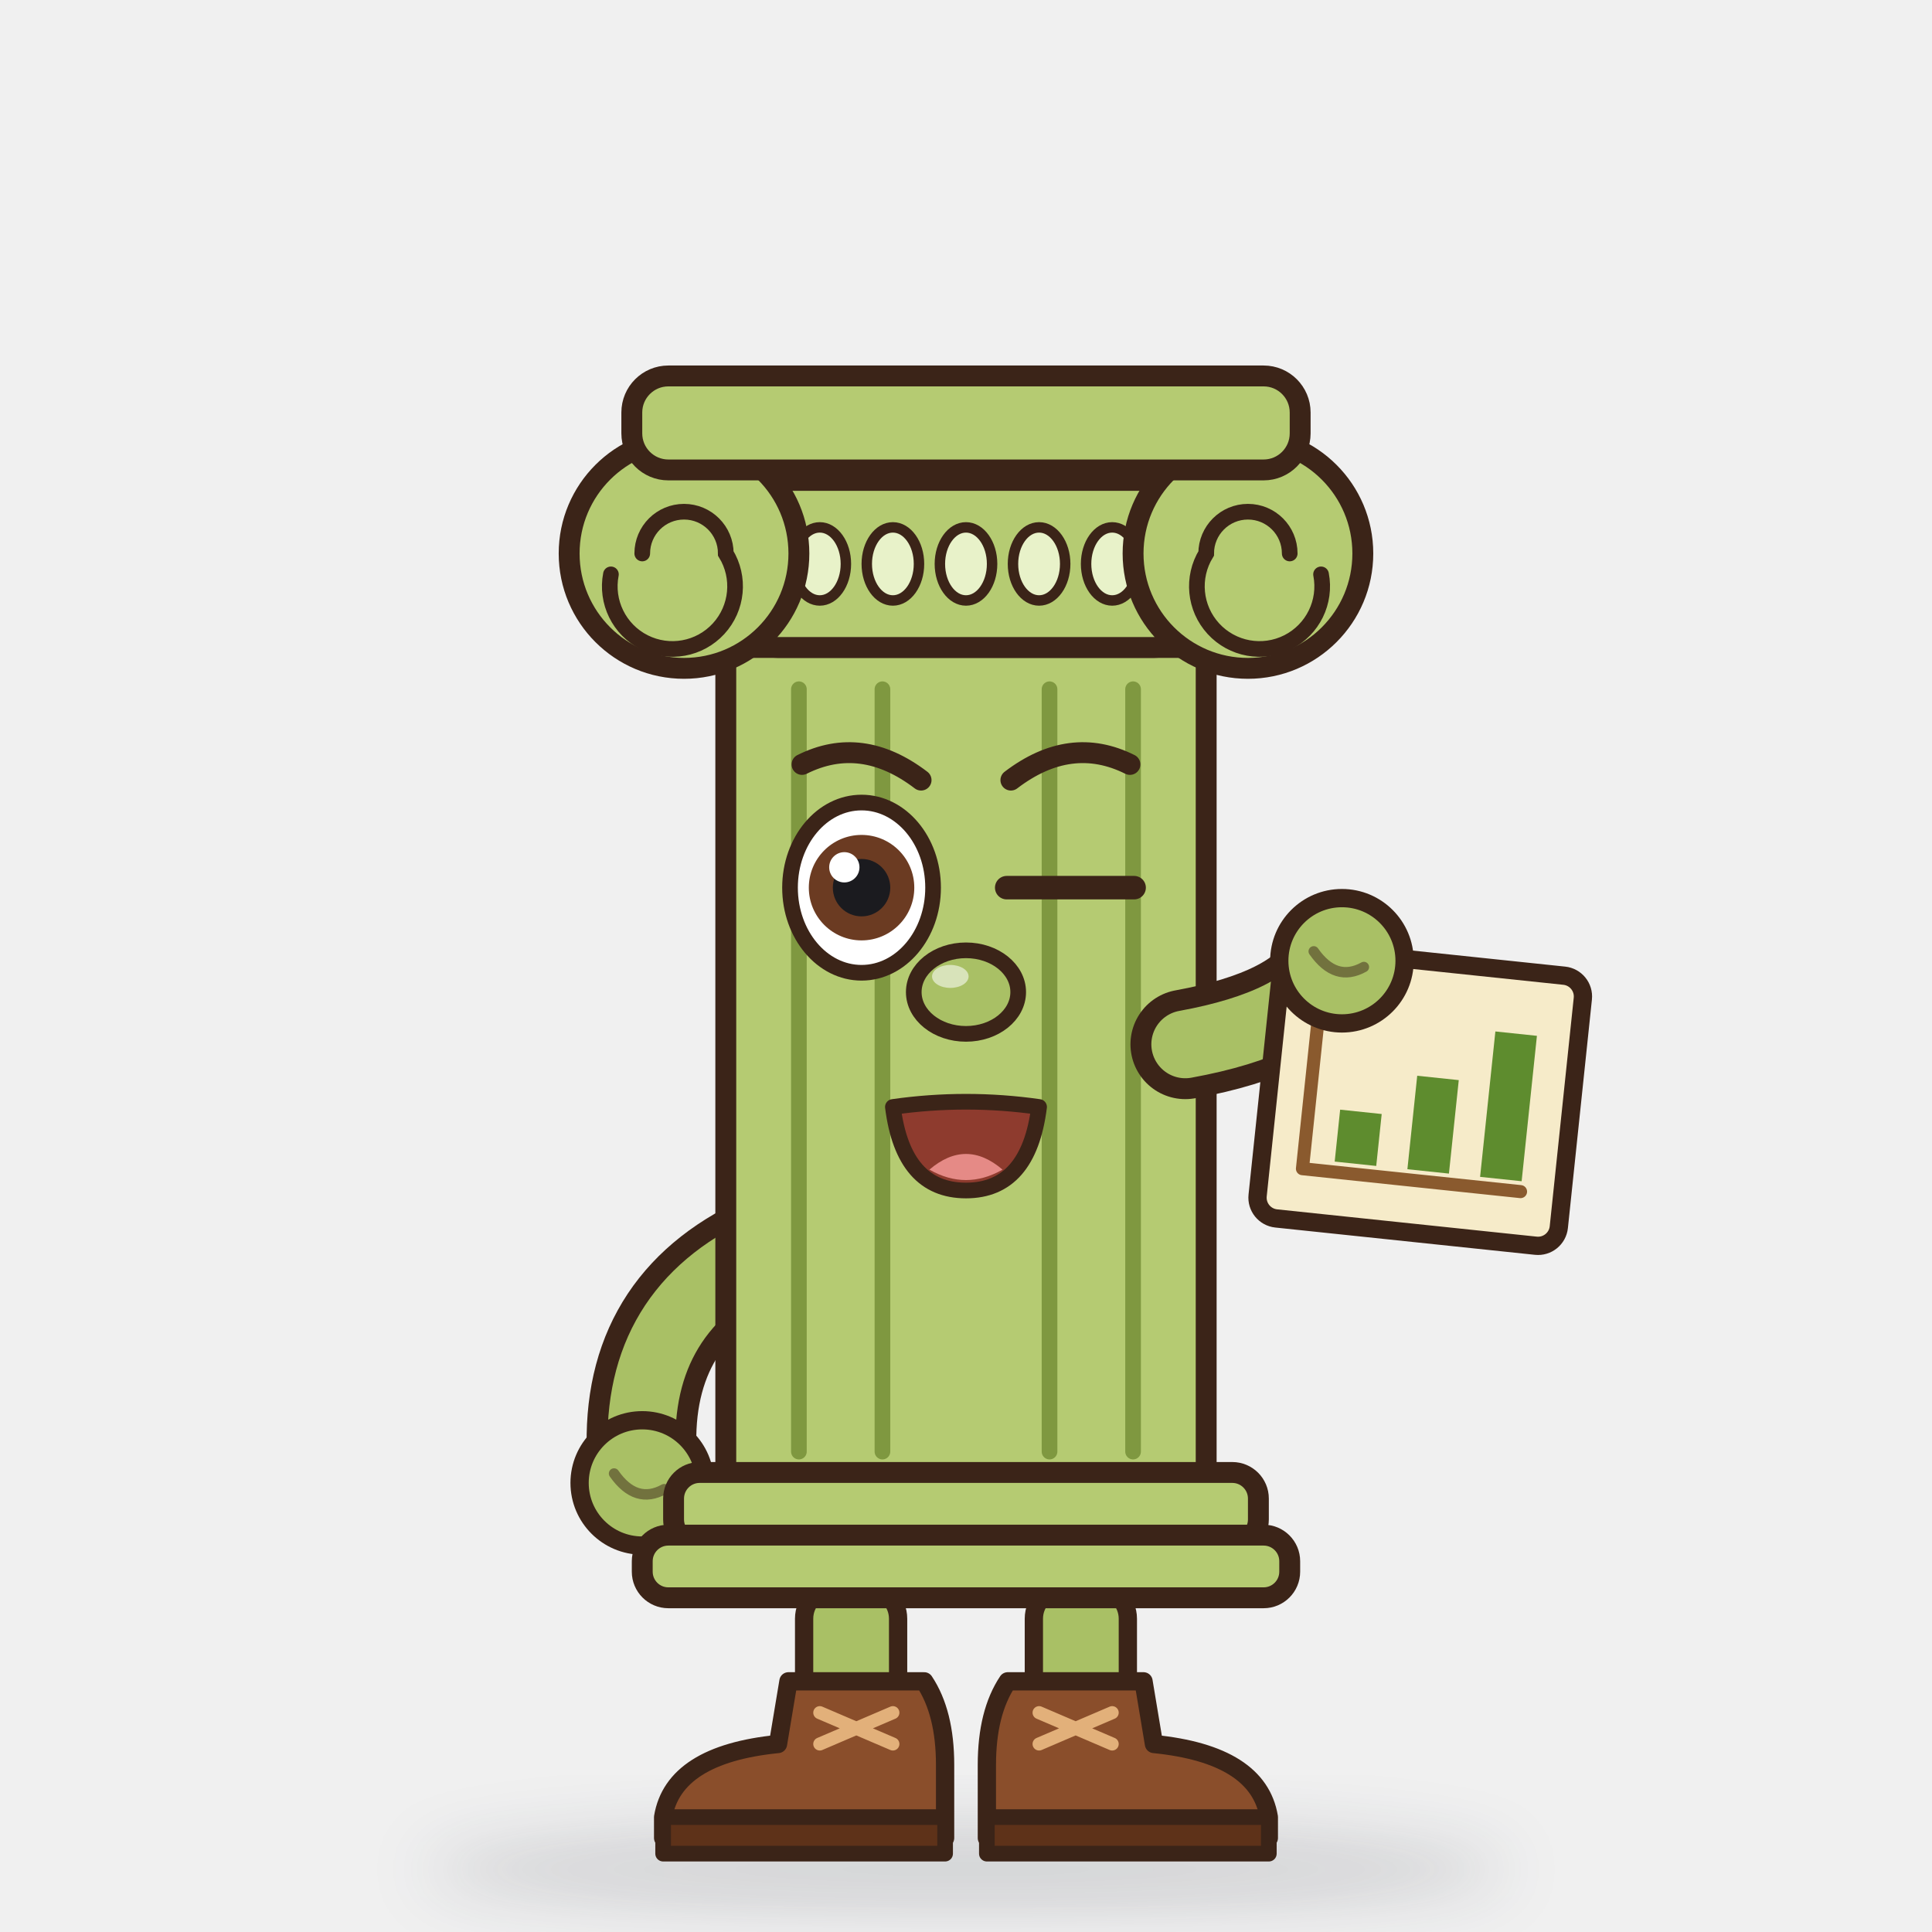
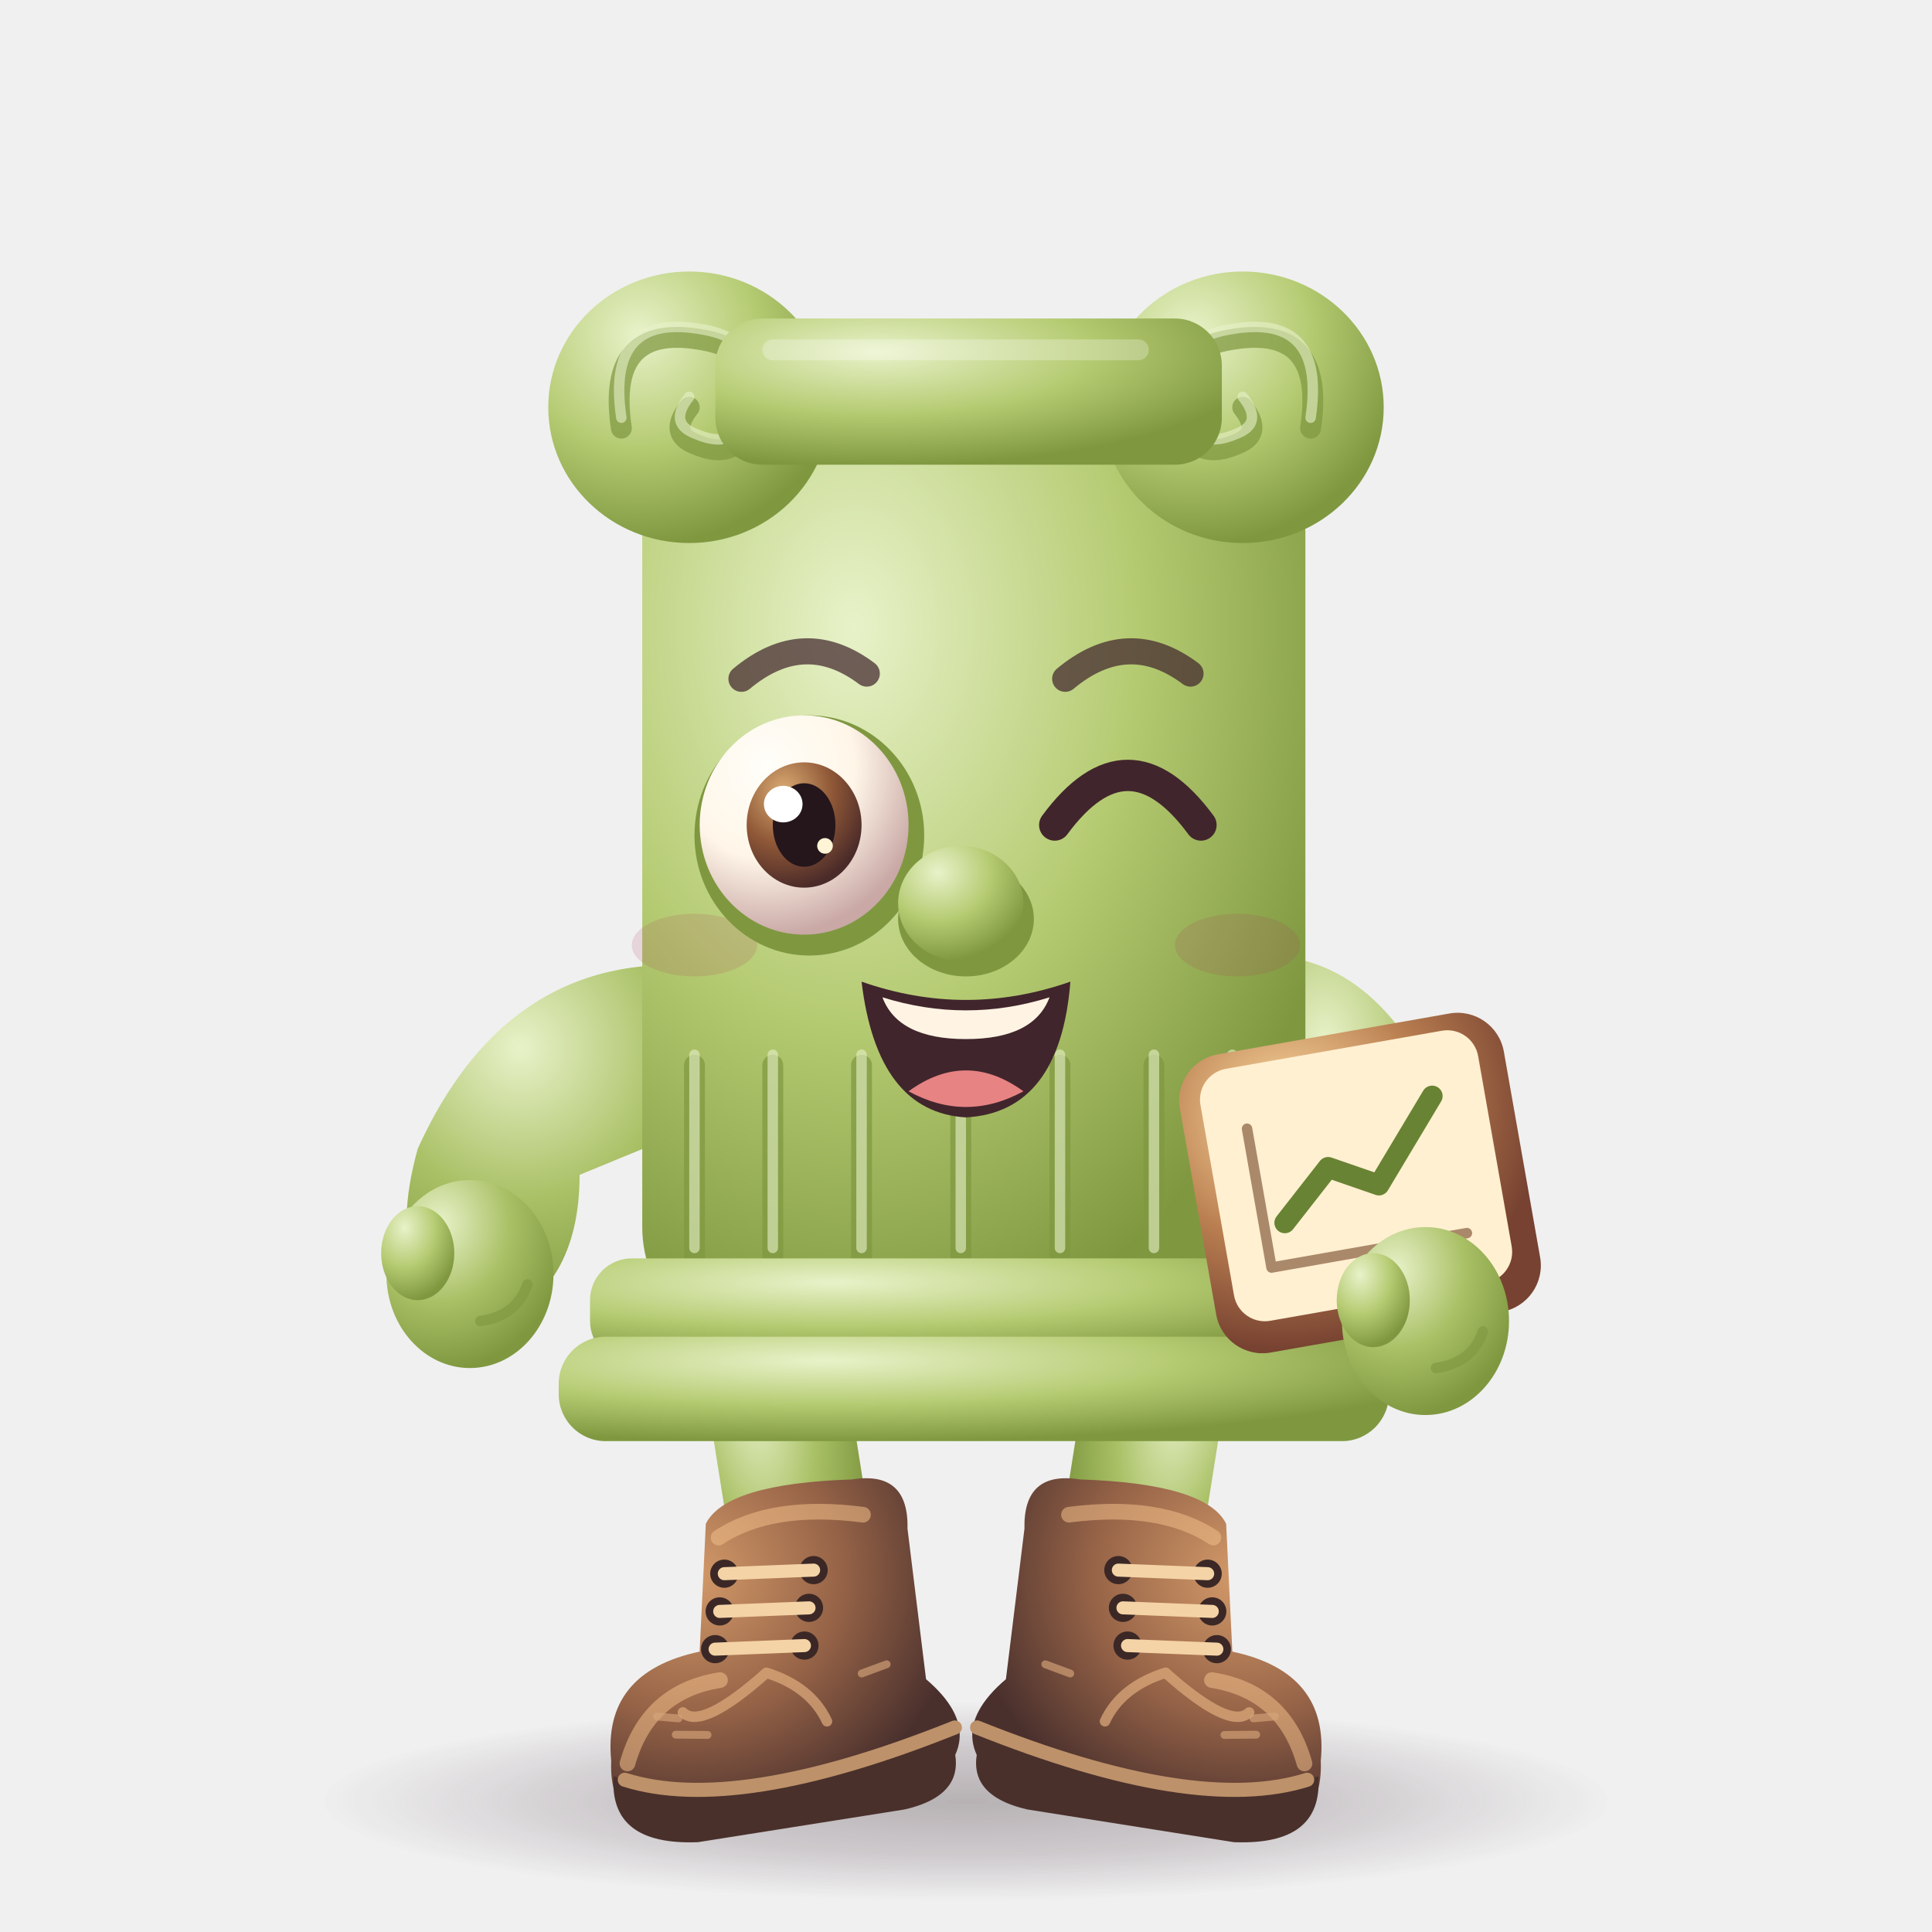
<svg xmlns="http://www.w3.org/2000/svg" viewBox="0 0 64 64" width="160" height="160" role="img" aria-label="Delphi, Analytics, checking">
  <defs>
-     <filter id="sm-delphi-s" x="-50%" y="-50%" width="200%" height="200%">
-       <feGaussianBlur stdDeviation="6" />
-     </filter>
+     <radialGradient id="sm-delphi-clay" cx="32%" cy="23%" r="78%">
+       <stop offset="0" stop-color="#E8F2C9" />
+       <stop offset="0.54" stop-color="#B5CB72" />
+       <stop offset="1" stop-color="#7F9840" />
+     </radialGradient>
+     <radialGradient id="sm-delphi-arm" cx="32%" cy="23%" r="78%">
+       <stop offset="0" stop-color="#E8F2C9" />
+       <stop offset="0.54" stop-color="#A9C065" />
+       <stop offset="1" stop-color="#7F9840" />
+     </radialGradient>
+     <radialGradient id="sm-delphi-recess" cx="32%" cy="23%" r="78%">
+       <stop offset="0" stop-color="#7F9840" />
+       <stop offset="0.54" stop-color="#7F9840" />
+       <stop offset="1" stop-color="#594454" />
+     </radialGradient>
+     <radialGradient id="sm-delphi-boot" cx="32%" cy="23%" r="78%">
+       <stop offset="0" stop-color="#d39a69" />
+       <stop offset="0.54" stop-color="#966347" />
+       <stop offset="1" stop-color="#4a302d" />
+     </radialGradient>
+     <radialGradient id="sm-delphi-wood" cx="32%" cy="23%" r="78%">
+       <stop offset="0" stop-color="#ffe0a6" />
+       <stop offset="0.54" stop-color="#bb8051" />
+       <stop offset="1" stop-color="#774231" />
+     </radialGradient>
+     <radialGradient id="sm-delphi-gold" cx="32%" cy="23%" r="78%">
+       <stop offset="0" stop-color="#fff5bb" />
+       <stop offset="0.54" stop-color="#ebba54" />
+       <stop offset="1" stop-color="#aa612e" />
+     </radialGradient>
+     <radialGradient id="sm-delphi-red" cx="32%" cy="23%" r="78%">
+       <stop offset="0" stop-color="#ffb3a4" />
+       <stop offset="0.54" stop-color="#e47065" />
+       <stop offset="1" stop-color="#a53247" />
+     </radialGradient>
+     <radialGradient id="sm-delphi-white" cx="32%" cy="23%" r="78%">
+       <stop offset="0" stop-color="#fffef9" />
+       <stop offset="0.54" stop-color="#fff6e8" />
+       <stop offset="1" stop-color="#c9a8a5" />
+     </radialGradient>
+     <radialGradient id="sm-delphi-iris" cx="32%" cy="23%" r="78%">
+       <stop offset="0" stop-color="#d9ab73" />
+       <stop offset="0.54" stop-color="#905837" />
+       <stop offset="1" stop-color="#4b2b29" />
+     </radialGradient>
+     <radialGradient id="sm-delphi-floor">
+       <stop stop-color="#38252e" stop-opacity=".31" />
+       <stop offset=".55" stop-color="#483442" stop-opacity=".2" />
+       <stop offset="1" stop-color="#483442" stop-opacity="0" />
+     </radialGradient>
  </defs>
  <g transform="scale(0.17297) translate(35 0)">
-     <ellipse cx="150" cy="358" rx="104" ry="9" fill="#1B2430" opacity=".14" filter="url(#sm-delphi-s)" />
-     <rect x="119" y="304" width="18" height="26" rx="6" fill="#A9C065" stroke="#3B2418" stroke-width="3.5" />
-     <rect x="163" y="304" width="18" height="26" rx="6" fill="#A9C065" stroke="#3B2418" stroke-width="3.5" />
-     <path d="M142 322 L116 322 L114 334 Q94 336 92 348 L92 352 L146 352 L146 338 Q146 328 142 322 Z" fill="#8A4E2B" stroke="#3B2418" stroke-width="3.5" stroke-linejoin="round" />
-     <path d="M146 348 L92 348 L92 355 L146 355 Z" fill="#5E3219" stroke="#3B2418" stroke-width="3" stroke-linejoin="round" />
-     <path d="M136 328 L122 334 M122 328 L136 334" fill="none" stroke="#E2B07A" stroke-width="2.5" stroke-linecap="round" stroke-linejoin="round" />
-     <path d="M158 322 L184 322 L186 334 Q206 336 208 348 L208 352 L154 352 L154 338 Q154 328 158 322 Z" fill="#8A4E2B" stroke="#3B2418" stroke-width="3.5" stroke-linejoin="round" />
-     <path d="M154 348 L208 348 L208 355 L154 355 Z" fill="#5E3219" stroke="#3B2418" stroke-width="3" stroke-linejoin="round" />
-     <path d="M164 328 L178 334 M178 328 L164 334" fill="none" stroke="#E2B07A" stroke-width="2.5" stroke-linecap="round" stroke-linejoin="round" />
-     <path d="M110 240 Q86 252 88 280" fill="none" stroke="#3B2418" stroke-width="21" stroke-linecap="round" stroke-linejoin="round" />
-     <path d="M110 240 Q86 252 88 280" fill="none" stroke="#A9C065" stroke-width="13" stroke-linecap="round" stroke-linejoin="round" />
-     <circle cx="88" cy="284" r="12" fill="#A9C065" stroke="#3B2418" stroke-width="3.5" />
-     <path d="M82.6 282.2 Q86.8 288.2 92.2 285.2" fill="none" stroke="#3B2418" stroke-width="2" stroke-linecap="round" opacity=".5" />
-     <clipPath id="sm-delphi-c">
-       <path d="M104 124 L196 124 L196 284 L104 284 Z" />
-     </clipPath>
-     <path d="M104 124 L196 124 L196 284 L104 284 Z" fill="#B5CB72" />
-     <g clip-path="url(#sm-delphi-c)">
-       <path d="M200 0 L340 0 L340 370 L196 370 Q230 200 200 0 Z" fill="#7F9840" opacity="0.32" />
-       <path d="M0 0 L104 0 Q76 160 100 370 L0 370 Z" fill="#E8F2C9" opacity="0.4" />
-       <path d="M118 132 L118 278 M134 132 L134 278 M166 132 L166 278 M182 132 L182 278" fill="none" stroke="#7F9840" stroke-width="3" stroke-linecap="round" stroke-linejoin="round" />
+     <ellipse cx="150" cy="345" rx="123" ry="19" fill="url(#sm-delphi-floor)" />
+     <g transform="translate(119 302) rotate(-9) scale(1 1)">
+       <rect x="-13" y="-53" width="27" height="71" rx="13" fill="url(#sm-delphi-arm)" />
+       <path d="M-17-13Q-12-20 12-17Q23-17 21-6L20 23Q32 37 14 45H-27Q-45 44-42 29Q-41 12-22 11Z" fill="url(#sm-delphi-boot)" />
+       <path d="M-42 32Q-24 42 22 32Q27 46 12 47H-28Q-45 45-42 32Z" fill="#49302b" />
+       <path d="M-40 33Q-20 43 24 33" fill="none" stroke="#bd9169" stroke-width="2.7" stroke-linecap="round" stroke-linejoin="round" />
+       <path d="M-39 30Q-33 17-19 17M-15-10Q-4-15 13-10" fill="none" stroke="#f1bd89" stroke-width="3" opacity="0.55" stroke-linecap="round" stroke-linejoin="round" />
+       <ellipse cx="-15" cy="-3" rx="2.7" ry="2.7" fill="#3b2826" />
+       <ellipse cx="2" cy="-1" rx="2.7" ry="2.7" fill="#3b2826" />
+       <path d="M-15 -3l17 2" fill="none" stroke="#f4d3a6" stroke-width="2.5" stroke-linecap="round" stroke-linejoin="round" />
+       <ellipse cx="-17" cy="4" rx="2.7" ry="2.7" fill="#3b2826" />
+       <ellipse cx="0" cy="6" rx="2.7" ry="2.7" fill="#3b2826" />
+       <path d="M-17 4l17 2" fill="none" stroke="#f4d3a6" stroke-width="2.5" stroke-linecap="round" stroke-linejoin="round" />
+       <ellipse cx="-19" cy="11" rx="2.7" ry="2.7" fill="#3b2826" />
+       <ellipse cx="-2" cy="13" rx="2.7" ry="2.7" fill="#3b2826" />
+       <path d="M-19 11l17 2" fill="none" stroke="#f4d3a6" stroke-width="2.5" stroke-linecap="round" stroke-linejoin="round" />
+       <path d="M-10 17q-14 9-17 5M-10 17q8 4 10 11" fill="none" stroke="#dfad7d" stroke-width="2" opacity="0.7" stroke-linecap="round" stroke-linejoin="round" />
+       <path d="M-29 26l6 1m-9-5l4 1m36-3l5-1" fill="none" stroke="#d5a47a" stroke-width="1.5" opacity="0.65" stroke-linecap="round" stroke-linejoin="round" />
    </g>
-     <path d="M104 124 L196 124 L196 284 L104 284 Z" fill="none" stroke="#3B2418" stroke-width="4" stroke-linecap="round" stroke-linejoin="round" />
-     <rect x="108" y="92" width="84" height="32" rx="6" fill="#B5CB72" stroke="#3B2418" stroke-width="4" />
-     <ellipse cx="122" cy="108" rx="5" ry="7" fill="#E8F2C9" stroke="#3B2418" stroke-width="2" />
-     <ellipse cx="136" cy="108" rx="5" ry="7" fill="#E8F2C9" stroke="#3B2418" stroke-width="2" />
-     <ellipse cx="150" cy="108" rx="5" ry="7" fill="#E8F2C9" stroke="#3B2418" stroke-width="2" />
-     <ellipse cx="164" cy="108" rx="5" ry="7" fill="#E8F2C9" stroke="#3B2418" stroke-width="2" />
-     <ellipse cx="178" cy="108" rx="5" ry="7" fill="#E8F2C9" stroke="#3B2418" stroke-width="2" />
-     <circle cx="96" cy="106" r="22" fill="#B5CB72" stroke="#3B2418" stroke-width="4" />
-     <path d="M96 106 m-8 0 a8 8 0 1 1 16 0 a12 12 0 1 1 -22 4" fill="none" stroke="#3B2418" stroke-width="3" stroke-linecap="round" />
-     <circle cx="204" cy="106" r="22" fill="#B5CB72" stroke="#3B2418" stroke-width="4" />
-     <path d="M204 106 m8 0 a8 8 0 1 0 -16 0 a12 12 0 1 0 22 4" fill="none" stroke="#3B2418" stroke-width="3" stroke-linecap="round" />
-     <rect x="86" y="72" width="128" height="18" rx="7" fill="#B5CB72" stroke="#3B2418" stroke-width="4" />
-     <rect x="94" y="282" width="112" height="14" rx="5" fill="#B5CB72" stroke="#3B2418" stroke-width="4" />
-     <rect x="88" y="294" width="124" height="12" rx="5" fill="#B5CB72" stroke="#3B2418" stroke-width="4" />
-     <ellipse cx="150" cy="190" rx="10" ry="8" fill="#A9C065" stroke="#3B2418" stroke-width="3" />
-     <ellipse cx="147" cy="187" rx="3.5" ry="2.2" fill="#fff" opacity=".55" />
-     <g>
-       <ellipse cx="130" cy="170" rx="13.7" ry="16.3" fill="#fff" stroke="#3B2418" stroke-width="3" />
-       <circle cx="130" cy="170" r="10.1" fill="#6B3B22" />
-       <circle cx="130" cy="170" r="5.5" fill="#1B1B1F" />
-       <circle cx="126.7" cy="166.1" r="2.9" fill="#fff" />
-       <path d="M157.8 170 L182.2 170" stroke="#3B2418" stroke-width="4.5" stroke-linecap="round" />
+     <g transform="translate(181 302) rotate(9) scale(-1 1)">
+       <rect x="-13" y="-53" width="27" height="71" rx="13" fill="url(#sm-delphi-arm)" />
+       <path d="M-17-13Q-12-20 12-17Q23-17 21-6L20 23Q32 37 14 45H-27Q-45 44-42 29Q-41 12-22 11Z" fill="url(#sm-delphi-boot)" />
+       <path d="M-42 32Q-24 42 22 32Q27 46 12 47H-28Q-45 45-42 32Z" fill="#49302b" />
+       <path d="M-40 33Q-20 43 24 33" fill="none" stroke="#bd9169" stroke-width="2.7" stroke-linecap="round" stroke-linejoin="round" />
+       <path d="M-39 30Q-33 17-19 17M-15-10Q-4-15 13-10" fill="none" stroke="#f1bd89" stroke-width="3" opacity="0.55" stroke-linecap="round" stroke-linejoin="round" />
+       <ellipse cx="-15" cy="-3" rx="2.7" ry="2.7" fill="#3b2826" />
+       <ellipse cx="2" cy="-1" rx="2.7" ry="2.7" fill="#3b2826" />
+       <path d="M-15 -3l17 2" fill="none" stroke="#f4d3a6" stroke-width="2.5" stroke-linecap="round" stroke-linejoin="round" />
+       <ellipse cx="-17" cy="4" rx="2.7" ry="2.7" fill="#3b2826" />
+       <ellipse cx="0" cy="6" rx="2.7" ry="2.7" fill="#3b2826" />
+       <path d="M-17 4l17 2" fill="none" stroke="#f4d3a6" stroke-width="2.5" stroke-linecap="round" stroke-linejoin="round" />
+       <ellipse cx="-19" cy="11" rx="2.7" ry="2.7" fill="#3b2826" />
+       <ellipse cx="-2" cy="13" rx="2.7" ry="2.7" fill="#3b2826" />
+       <path d="M-19 11l17 2" fill="none" stroke="#f4d3a6" stroke-width="2.5" stroke-linecap="round" stroke-linejoin="round" />
+       <path d="M-10 17q-14 9-17 5M-10 17q8 4 10 11" fill="none" stroke="#dfad7d" stroke-width="2" opacity="0.7" stroke-linecap="round" stroke-linejoin="round" />
+       <path d="M-29 26l6 1m-9-5l4 1m36-3l5-1" fill="none" stroke="#d5a47a" stroke-width="1.5" opacity="0.65" stroke-linecap="round" stroke-linejoin="round" />
    </g>
-     <path d="M118.6 146.4 Q130 140.7 141.4 149.4 M181.4 146.4 Q170 140.7 158.6 149.4" fill="none" stroke="#3B2418" stroke-width="4" stroke-linecap="round" />
-     <path d="M136 212 Q150 210 164 212 Q162 228 150 228 Q138 228 136 212 Z" fill="#8E3B2E" stroke="#3B2418" stroke-width="3" stroke-linejoin="round" />
-     <path d="M143 224 Q150 218 157 224 Q150 228 143 224 Z" fill="#E58A86" />
-     <path d="M192 200 Q214 196 220 186" fill="none" stroke="#3B2418" stroke-width="21" stroke-linecap="round" stroke-linejoin="round" />
-     <path d="M192 200 Q214 196 220 186" fill="none" stroke="#A9C065" stroke-width="13" stroke-linecap="round" stroke-linejoin="round" />
-     <g transform="rotate(6 236 210)">
-       <rect x="208" y="184" width="58" height="52" rx="4" fill="#F6EBC9" stroke="#3B2418" stroke-width="3.5" />
-       <path d="M216 226 L258 226 M216 226 L216 192" fill="none" stroke="#8A5A2E" stroke-width="2.5" stroke-linecap="round" stroke-linejoin="round" />
-       <path d="M222 224 L222 214 L230 214 L230 224 Z M236 224 L236 206 L244 206 L244 224 Z M250 224 L250 196 L258 196 L258 224 Z" fill="#5E8C2E" />
+     <path d="M111 187Q65 176 45 220Q37 249 59 254Q76 247 76 225L110 211Z" fill="url(#sm-delphi-arm)" />
+     <path d="M207 183Q238 183 250 240L232 255Q219 209 204 222Z" fill="url(#sm-delphi-arm)" />
+     <rect x="88" y="78" width="127" height="181" rx="24" fill="url(#sm-delphi-clay)" />
+     <path d="M98 204v37" fill="none" stroke="#7F9840" stroke-width="4" opacity="0.73" stroke-linecap="round" stroke-linejoin="round" />
+     <g transform="translate(0 -2)">
+       <path d="M98 204v37" fill="none" stroke="#E8F2C9" stroke-width="2" opacity="0.6" stroke-linecap="round" stroke-linejoin="round" />
    </g>
-     <circle cx="222" cy="184" r="12" fill="#A9C065" stroke="#3B2418" stroke-width="3.5" />
-     <path d="M216.6 182.2 Q220.8 188.2 226.2 185.2" fill="none" stroke="#3B2418" stroke-width="2" stroke-linecap="round" opacity=".5" />
+     <path d="M113 204v37" fill="none" stroke="#7F9840" stroke-width="4" opacity="0.73" stroke-linecap="round" stroke-linejoin="round" />
+     <g transform="translate(0 -2)">
+       <path d="M113 204v37" fill="none" stroke="#E8F2C9" stroke-width="2" opacity="0.6" stroke-linecap="round" stroke-linejoin="round" />
+     </g>
+     <path d="M130 204v37" fill="none" stroke="#7F9840" stroke-width="4" opacity="0.73" stroke-linecap="round" stroke-linejoin="round" />
+     <g transform="translate(0 -2)">
+       <path d="M130 204v37" fill="none" stroke="#E8F2C9" stroke-width="2" opacity="0.6" stroke-linecap="round" stroke-linejoin="round" />
+     </g>
+     <path d="M149 204v37" fill="none" stroke="#7F9840" stroke-width="4" opacity="0.73" stroke-linecap="round" stroke-linejoin="round" />
+     <g transform="translate(0 -2)">
+       <path d="M149 204v37" fill="none" stroke="#E8F2C9" stroke-width="2" opacity="0.6" stroke-linecap="round" stroke-linejoin="round" />
+     </g>
+     <path d="M168 204v37" fill="none" stroke="#7F9840" stroke-width="4" opacity="0.73" stroke-linecap="round" stroke-linejoin="round" />
+     <g transform="translate(0 -2)">
+       <path d="M168 204v37" fill="none" stroke="#E8F2C9" stroke-width="2" opacity="0.6" stroke-linecap="round" stroke-linejoin="round" />
+     </g>
+     <path d="M186 204v37" fill="none" stroke="#7F9840" stroke-width="4" opacity="0.73" stroke-linecap="round" stroke-linejoin="round" />
+     <g transform="translate(0 -2)">
+       <path d="M186 204v37" fill="none" stroke="#E8F2C9" stroke-width="2" opacity="0.6" stroke-linecap="round" stroke-linejoin="round" />
+     </g>
+     <path d="M201 204v37" fill="none" stroke="#7F9840" stroke-width="4" opacity="0.73" stroke-linecap="round" stroke-linejoin="round" />
+     <g transform="translate(0 -2)">
+       <path d="M201 204v37" fill="none" stroke="#E8F2C9" stroke-width="2" opacity="0.6" stroke-linecap="round" stroke-linejoin="round" />
+     </g>
+     <ellipse cx="97" cy="78" rx="27" ry="26" fill="url(#sm-delphi-clay)" />
+     <g transform="translate(97 78) scale(1 1)">
+       <path d="M-13 4Q-16-16 2-13Q15-11 12 1Q10 11 1 7Q-4 5 0 0" fill="none" stroke="#7F9840" stroke-width="4" opacity="0.73" stroke-linecap="round" stroke-linejoin="round" />
+       <g transform="translate(0 -2)">
+         <path d="M-13 4Q-16-16 2-13Q15-11 12 1Q10 11 1 7Q-4 5 0 0" fill="none" stroke="#E8F2C9" stroke-width="2" opacity="0.6" stroke-linecap="round" stroke-linejoin="round" />
+       </g>
+     </g>
+     <ellipse cx="203" cy="78" rx="27" ry="26" fill="url(#sm-delphi-clay)" />
+     <g transform="translate(203 78) scale(-1 1)">
+       <path d="M-13 4Q-16-16 2-13Q15-11 12 1Q10 11 1 7Q-4 5 0 0" fill="none" stroke="#7F9840" stroke-width="4" opacity="0.73" stroke-linecap="round" stroke-linejoin="round" />
+       <g transform="translate(0 -2)">
+         <path d="M-13 4Q-16-16 2-13Q15-11 12 1Q10 11 1 7Q-4 5 0 0" fill="none" stroke="#E8F2C9" stroke-width="2" opacity="0.6" stroke-linecap="round" stroke-linejoin="round" />
+       </g>
+     </g>
+     <rect x="102" y="61" width="97" height="28" rx="9" fill="url(#sm-delphi-clay)" />
+     <path d="M113 67H183" fill="none" stroke="white" stroke-width="4" opacity="0.26" stroke-linecap="round" stroke-linejoin="round" />
+     <rect x="78" y="241" width="146" height="20" rx="8" fill="url(#sm-delphi-clay)" />
+     <rect x="72" y="256" width="159" height="20" rx="9" fill="url(#sm-delphi-clay)" />
+     <ellipse cx="55" cy="244" rx="16" ry="18" fill="url(#sm-delphi-arm)" />
+     <ellipse cx="45" cy="240" rx="7" ry="9" fill="url(#sm-delphi-clay)" />
+     <path d="M57 253q7 -1 9 -7" fill="none" stroke="#7F9840" stroke-width="2" opacity="0.65" stroke-linecap="round" stroke-linejoin="round" />
+     <g transform="translate(150 158)">
+       <ellipse cx="-52" cy="23" rx="12" ry="6" fill="#a63655" opacity=".15" />
+       <ellipse cx="52" cy="23" rx="12" ry="6" fill="#a63655" opacity=".15" />
+       <g>
+         <g transform="translate(-31 0)">
+           <path d="M-12 -28Q0 -38 12 -29" fill="none" stroke="#41252C" stroke-width="5" opacity="0.72" stroke-linecap="round" stroke-linejoin="round" />
+           <ellipse cx="1" cy="2" rx="22" ry="23" fill="#7F9840" />
+           <ellipse cx="0" cy="0" rx="20" ry="21" fill="url(#sm-delphi-white)" />
+           <ellipse cx="0" cy="0" rx="11" ry="12" fill="url(#sm-delphi-iris)" />
+           <ellipse cx="0" cy="0" rx="6" ry="8" fill="#25161c" />
+           <ellipse cx="-4" cy="-4" rx="3.7" ry="3.5" fill="white" />
+           <ellipse cx="4" cy="4" rx="1.5" ry="1.5" fill="#fff4d5" />
+         </g>
+         <g transform="translate(31 0)">
+           <path d="M-12 -28Q0 -38 12 -29" fill="none" stroke="#41252C" stroke-width="5" opacity="0.72" stroke-linecap="round" stroke-linejoin="round" />
+           <path d="M-14 0Q0 -19 14 0" fill="none" stroke="#41252C" stroke-width="6" stroke-linecap="round" stroke-linejoin="round" />
+         </g>
+       </g>
+       <ellipse cx="0" cy="18" rx="13" ry="11" fill="#7F9840" />
+       <ellipse cx="-1" cy="15" rx="12" ry="11" fill="url(#sm-delphi-clay)" />
+       <path d="M-20 30Q0 37 20 30Q18 55 0 56Q-17 55-20 30Z" fill="#41252C" />
+       <path d="M-16 33Q0 38 16 33Q13 41 0 41Q-13 41-16 33Z" fill="#fff4e4" />
+       <path d="M-11 51Q0 43 11 51Q0 57-11 51Z" fill="#e78383" />
+     </g>
+     <g transform="rotate(-10 223 227)">
+       <rect x="194" y="198" width="63" height="58" rx="9" fill="url(#sm-delphi-wood)" />
+       <rect x="198" y="201" width="54" height="49" rx="6" fill="#fff0d1" />
+       <path d="M206 213V240H244" fill="none" stroke="#aa896a" stroke-width="2" stroke-linecap="round" stroke-linejoin="round" />
+       <path d="M210 232L220 223L229 228L242 213" fill="none" stroke="#688333" stroke-width="4" stroke-linecap="round" stroke-linejoin="round" />
+     </g>
+     <ellipse cx="238" cy="253" rx="16" ry="18" fill="url(#sm-delphi-arm)" />
+     <ellipse cx="228" cy="249" rx="7" ry="9" fill="url(#sm-delphi-clay)" />
+     <path d="M240 262q7 -1 9 -7" fill="none" stroke="#7F9840" stroke-width="2" opacity="0.65" stroke-linecap="round" stroke-linejoin="round" />
  </g>
</svg>
